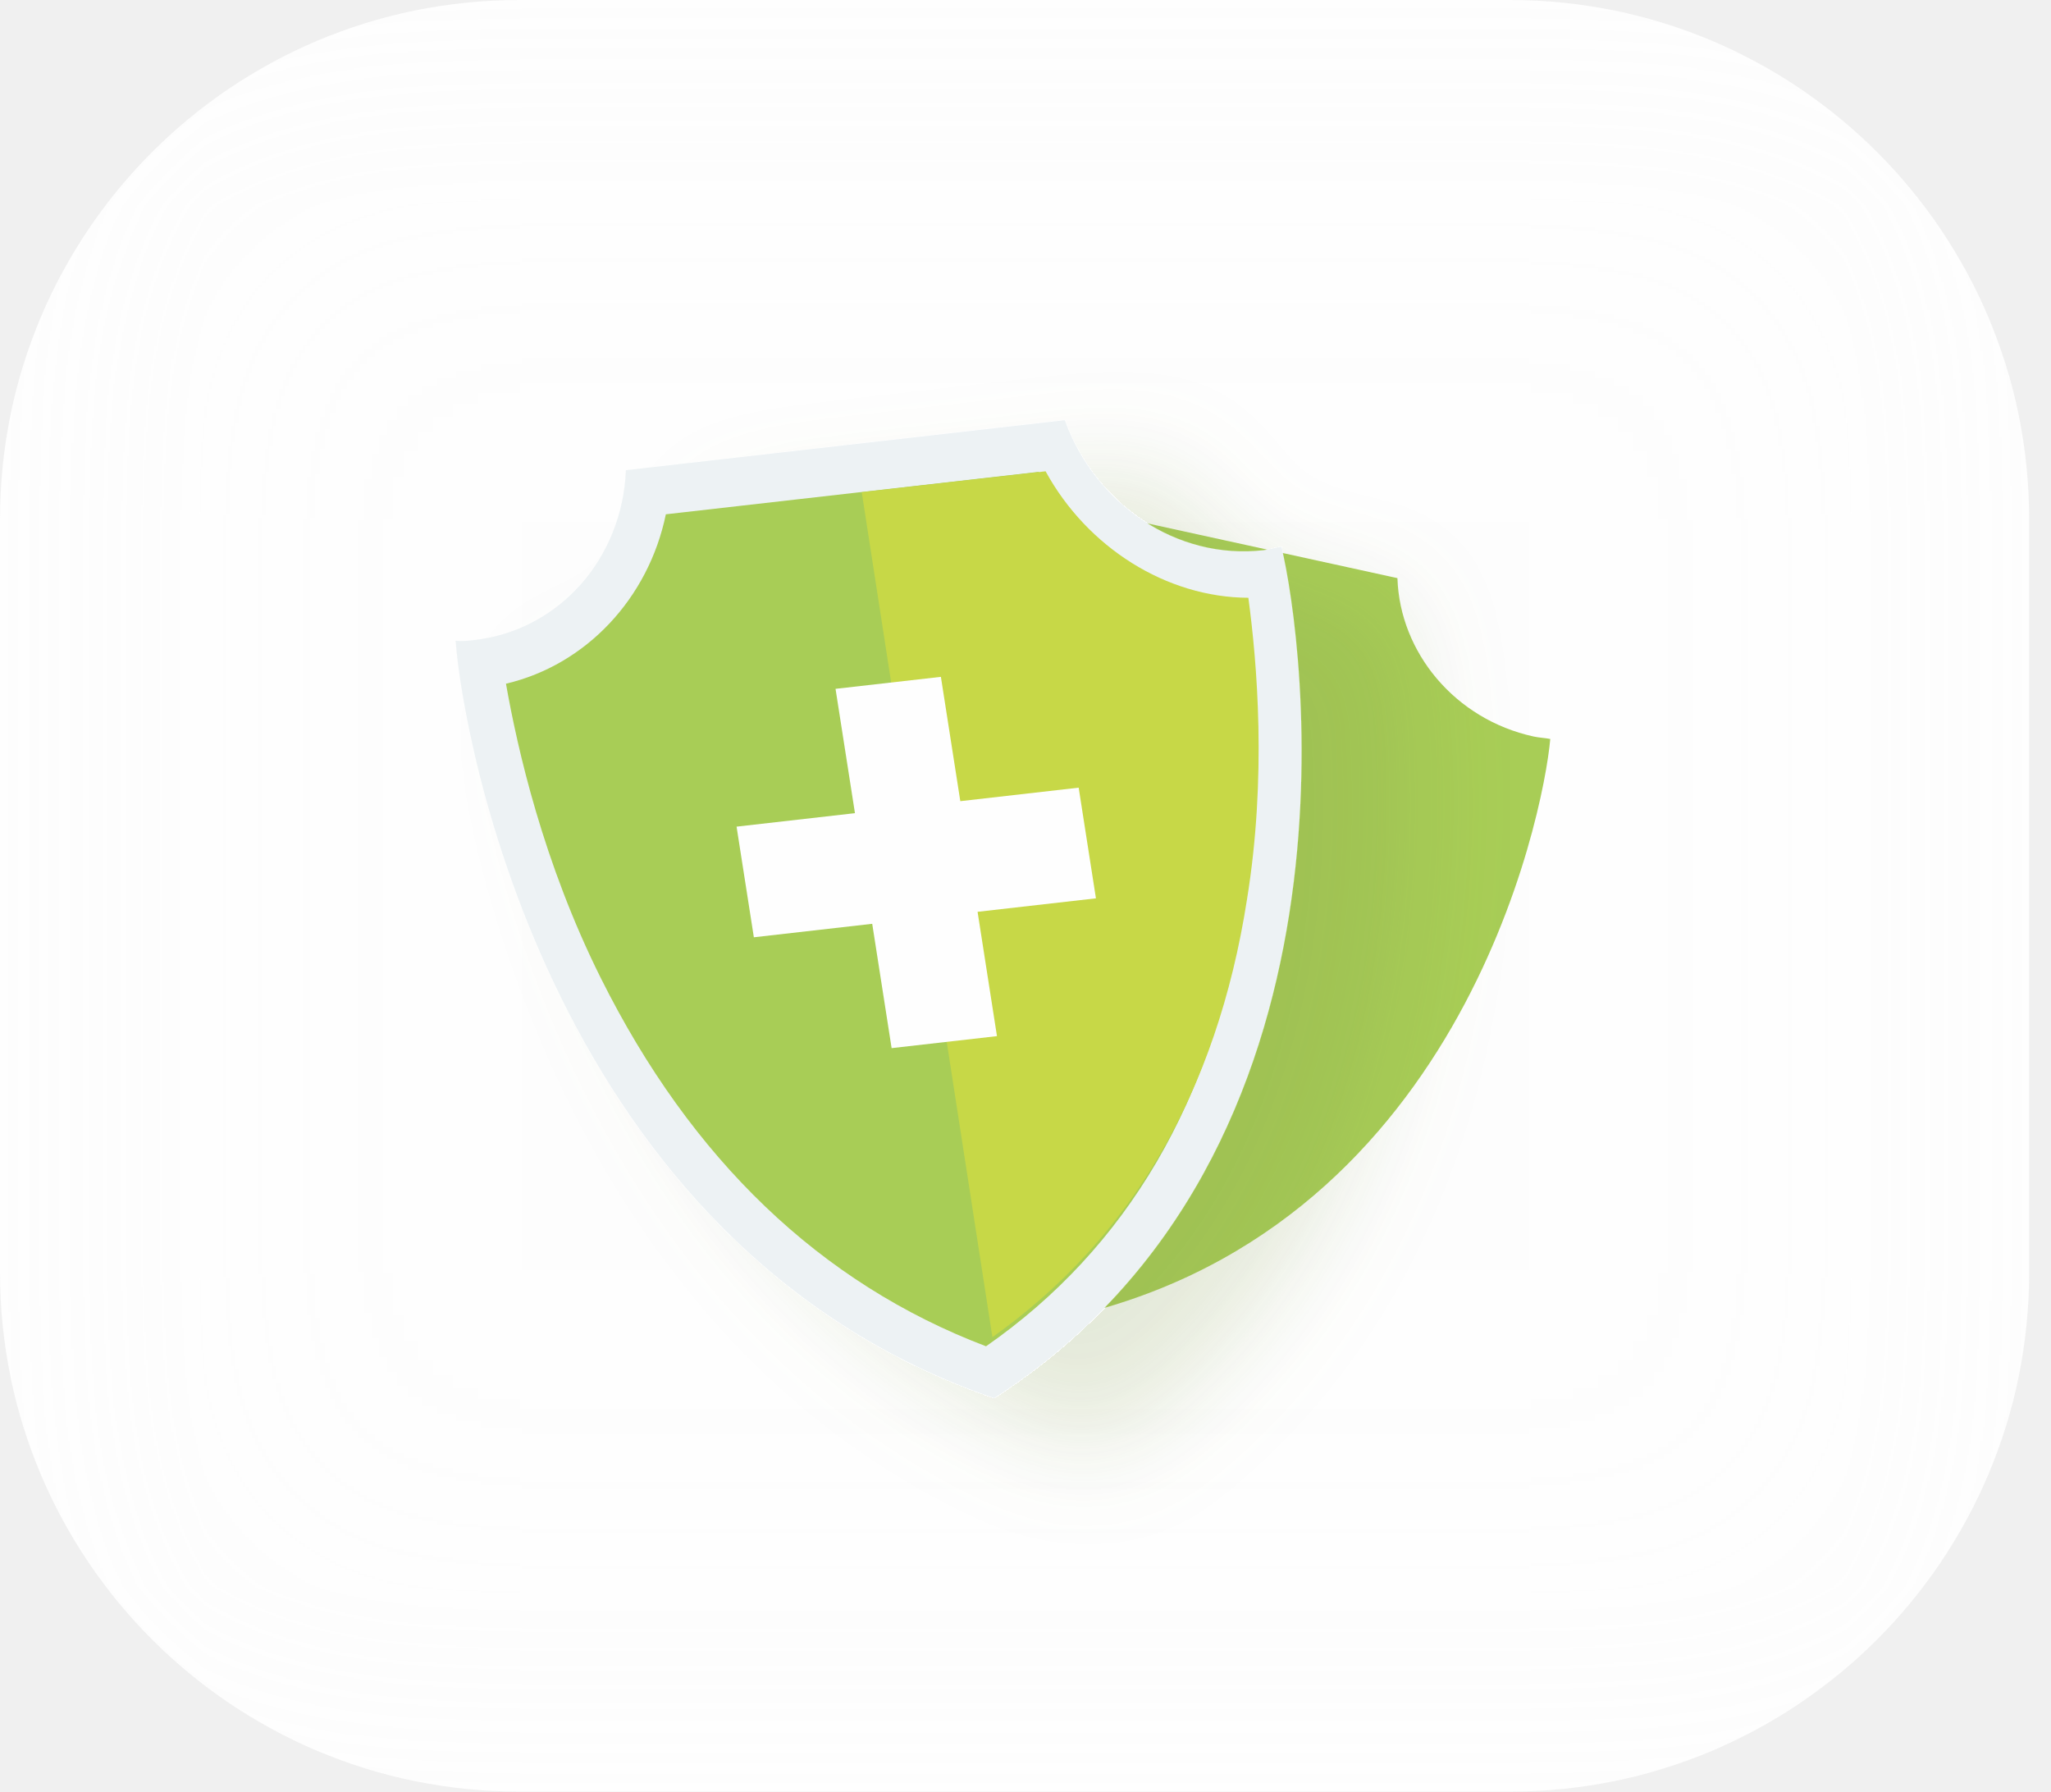
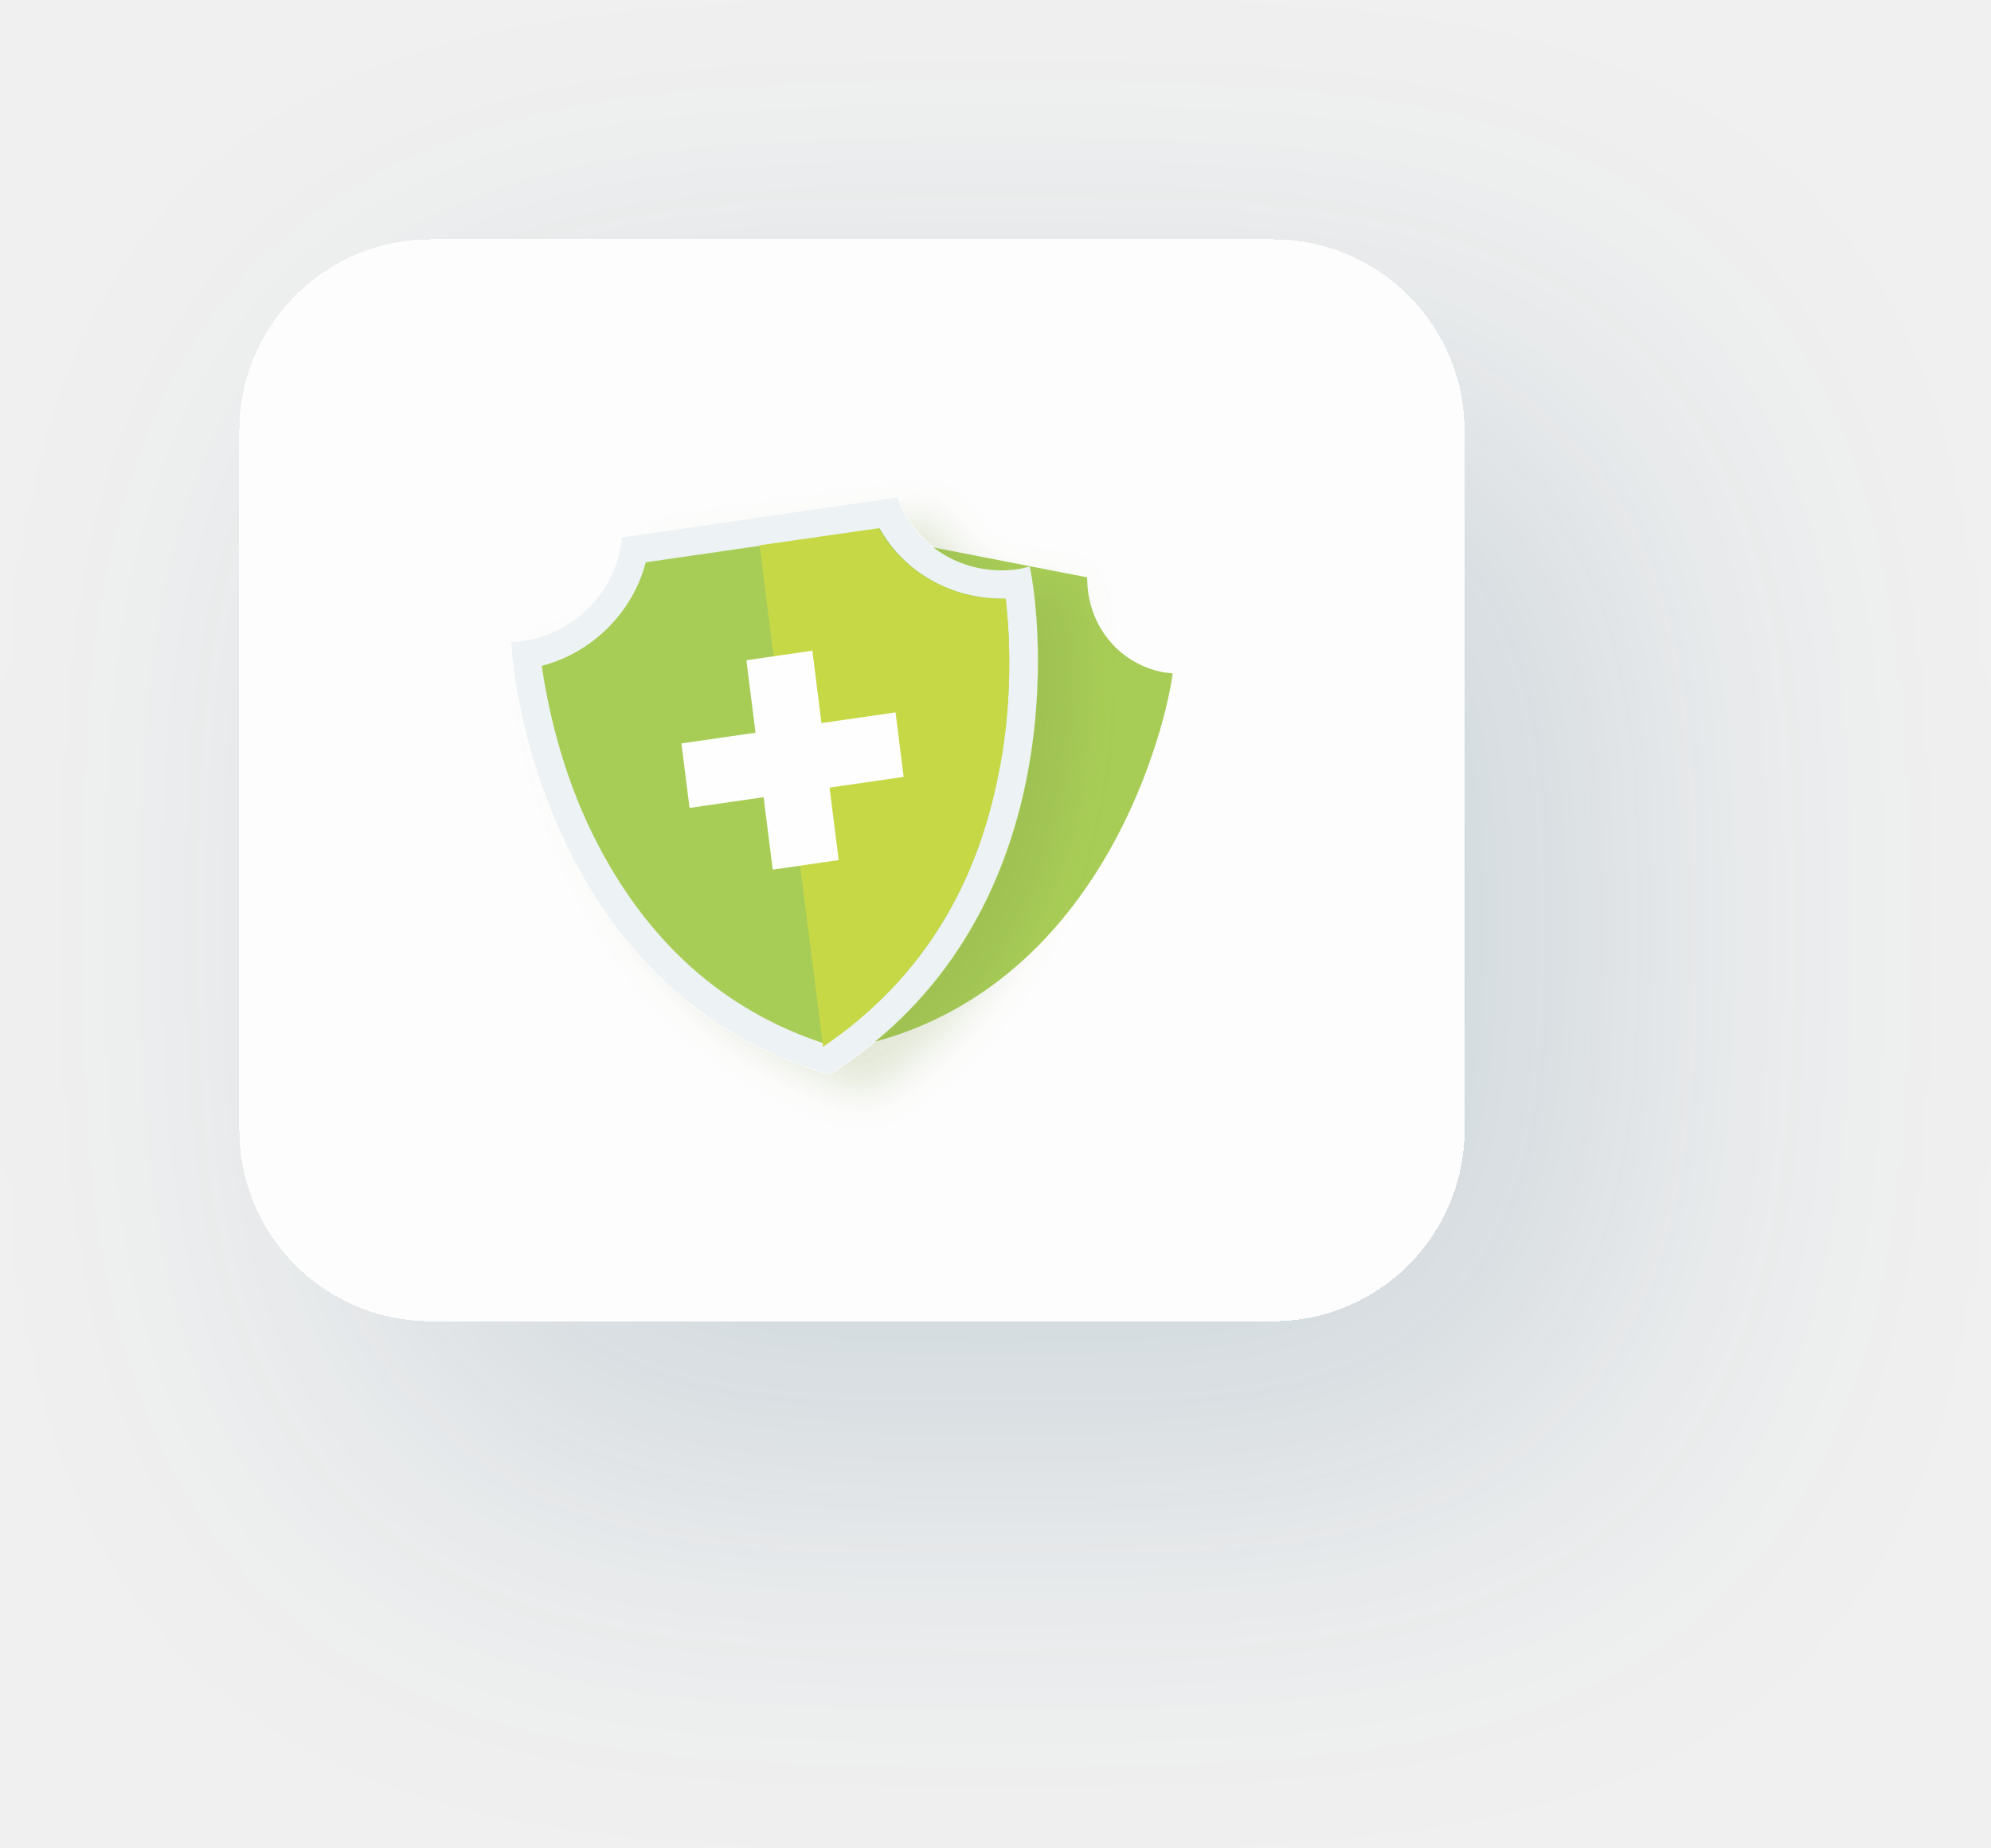
- <svg xmlns="http://www.w3.org/2000/svg" width="79" height="69" viewBox="0 0 79 69" fill="none">
-   <g filter="url(#filter0_b_522_6154)">
-     <rect width="78.159" height="69" rx="20" fill="white" fill-opacity="0.9" />
+ <svg xmlns="http://www.w3.org/2000/svg" width="208" height="193" viewBox="0 0 208 193" fill="none">
+   <g filter="url(#filter0_bd_124_116)">
+     <rect x="25" y="25" width="128" height="113" rx="20" fill="white" fill-opacity="0.9" shape-rendering="crispEdges" />
  </g>
  <g opacity="0.8">
-     <path d="M59.713 28.46C59.532 28.421 59.298 28.414 59.071 28.365C56.035 27.7 53.916 25.121 53.826 22.265L46.169 20.589L38.512 18.913C37.424 21.511 34.514 22.989 31.524 22.335C31.297 22.285 31.116 22.245 30.897 22.153C30.095 24.993 27.379 41.367 40.63 50.84C56.195 47.675 59.454 31.419 59.713 28.46Z" fill="#92C02C" />
-     <g filter="url(#filter1_d_522_6154)">
-       <path d="M49.358 21.058C49.158 21.081 48.916 21.162 48.666 21.19C45.315 21.571 42.179 19.417 41.013 16.183L32.56 17.145L24.108 18.108C23.974 21.489 21.559 24.275 18.258 24.651C18.008 24.679 17.808 24.702 17.55 24.678C17.799 28.23 21.19 47.988 38.291 53.843C52.998 44.368 50.208 24.541 49.358 21.058Z" fill="#E8EFF1" />
+     <path d="M122.509 70.334C122.224 70.279 121.852 70.282 121.495 70.213C116.716 69.284 113.526 65.088 113.582 60.306L101.527 57.962L89.473 55.617C87.562 60.039 82.835 62.694 78.127 61.779C77.771 61.71 77.485 61.654 77.144 61.512C75.671 66.322 70.218 93.941 90.623 109.015C115.583 102.763 121.892 75.311 122.509 70.334Z" fill="#92C02C" />
+     <g filter="url(#filter1_d_124_116)">
+       <path d="M107.575 59.188C107.234 59.238 106.819 59.383 106.393 59.445C100.688 60.272 95.513 57.04 93.747 51.958L79.358 54.045L64.968 56.132C64.52 61.535 60.244 66.138 54.625 66.953C54.199 67.015 53.858 67.064 53.422 67.043C53.612 72.692 58.069 103.99 86.674 112.213C112.222 96.136 108.787 64.69 107.575 59.188Z" fill="#E8EFF1" />
    </g>
-     <path d="M37.98 51.849C31.596 49.423 26.625 44.646 23.143 37.67C20.922 33.221 19.933 28.846 19.489 26.331C22.583 25.605 24.981 23.035 25.647 19.807L40 18.174C41.634 21.14 44.678 23.037 47.945 23.093C48.338 25.613 48.677 30.062 47.898 34.852C46.779 42.353 43.398 48.08 37.98 51.849Z" fill="#92C02C" />
-     <path d="M48.03 34.647C48.799 29.912 48.42 25.519 48.084 23.022C44.929 23.01 41.879 21.085 40.274 18.151L33.192 18.954L38.225 51.499C43.547 47.726 46.875 42.067 48.03 34.647Z" fill="#B9CE19" />
-     <path d="M37.654 35.116L38.401 39.904L34.343 40.366L33.596 35.578L29.037 36.097L28.371 31.836L32.931 31.317L32.183 26.529L36.241 26.067L36.989 30.855L41.548 30.335L42.213 34.597L37.654 35.116Z" fill="#FEFEFE" />
+     <path d="M86.275 109.05C75.61 105.597 67.495 98.3 62.049 87.397C58.573 80.444 57.183 73.528 56.595 69.546C61.887 68.185 66.12 63.928 67.461 58.734L91.899 55.189C94.475 59.815 99.513 62.644 105.046 62.519C105.549 66.513 105.832 73.59 104.198 81.284C101.811 93.324 95.705 102.683 86.275 109.05Z" fill="#92C02C" />
+     <path d="M104.214 81.38C105.87 73.657 105.499 66.566 105.078 62.543C99.573 62.736 94.378 59.823 91.772 55.178L79.359 56.956L85.986 109.339C95.524 102.869 101.708 93.477 104.214 81.38Z" fill="#B9CE19" />
+     <path d="M86.665 82.266L87.616 89.834L80.728 90.834L79.776 83.266L72.037 84.389L71.19 77.652L78.93 76.529L77.978 68.962L84.867 67.962L85.818 75.53L93.558 74.407L94.404 81.144L86.665 82.266Z" fill="#FEFEFE" />
  </g>
  <defs>
-     <filter id="filter0_b_522_6154" x="-20" y="-20" width="118.159" height="109" filterUnits="userSpaceOnUse" color-interpolation-filters="sRGB">
+     <filter id="filter0_bd_124_116" x="0" y="0" width="208" height="193" filterUnits="userSpaceOnUse" color-interpolation-filters="sRGB">
      <feFlood flood-opacity="0" result="BackgroundImageFix" />
      <feGaussianBlur in="BackgroundImage" stdDeviation="10" />
-       <feComposite in2="SourceAlpha" operator="in" result="effect1_backgroundBlur_522_6154" />
-       <feBlend mode="normal" in="SourceGraphic" in2="effect1_backgroundBlur_522_6154" result="shape" />
+       <feComposite in2="SourceAlpha" operator="in" result="effect1_backgroundBlur_124_116" />
+       <feColorMatrix in="SourceAlpha" type="matrix" values="0 0 0 0 0 0 0 0 0 0 0 0 0 0 0 0 0 0 127 0" result="hardAlpha" />
+       <feOffset dx="15" dy="15" />
+       <feGaussianBlur stdDeviation="20" />
+       <feComposite in2="hardAlpha" operator="out" />
+       <feColorMatrix type="matrix" values="0 0 0 0 0.041 0 0 0 0 0.27 0 0 0 0 0.412 0 0 0 0.15 0" />
+       <feBlend mode="normal" in2="effect1_backgroundBlur_124_116" result="effect2_dropShadow_124_116" />
+       <feBlend mode="normal" in="SourceGraphic" in2="effect2_dropShadow_124_116" result="shape" />
    </filter>
-     <filter id="filter1_d_522_6154" x="17.55" y="14.183" width="40.585" height="45.659" filterUnits="userSpaceOnUse" color-interpolation-filters="sRGB">
+     <filter id="filter1_d_124_116" x="53.422" y="49.958" width="63.008" height="68.254" filterUnits="userSpaceOnUse" color-interpolation-filters="sRGB">
      <feFlood flood-opacity="0" result="BackgroundImageFix" />
      <feColorMatrix in="SourceAlpha" type="matrix" values="0 0 0 0 0 0 0 0 0 0 0 0 0 0 0 0 0 0 127 0" result="hardAlpha" />
      <feOffset dx="4" dy="2" />
      <feGaussianBlur stdDeviation="2" />
      <feComposite in2="hardAlpha" operator="out" />
      <feColorMatrix type="matrix" values="0 0 0 0 0.371 0 0 0 0 0.496 0 0 0 0 0.097 0 0 0 0.2 0" />
-       <feBlend mode="normal" in2="BackgroundImageFix" result="effect1_dropShadow_522_6154" />
-       <feBlend mode="normal" in="SourceGraphic" in2="effect1_dropShadow_522_6154" result="shape" />
+       <feBlend mode="normal" in2="BackgroundImageFix" result="effect1_dropShadow_124_116" />
+       <feBlend mode="normal" in="SourceGraphic" in2="effect1_dropShadow_124_116" result="shape" />
    </filter>
  </defs>
</svg>
